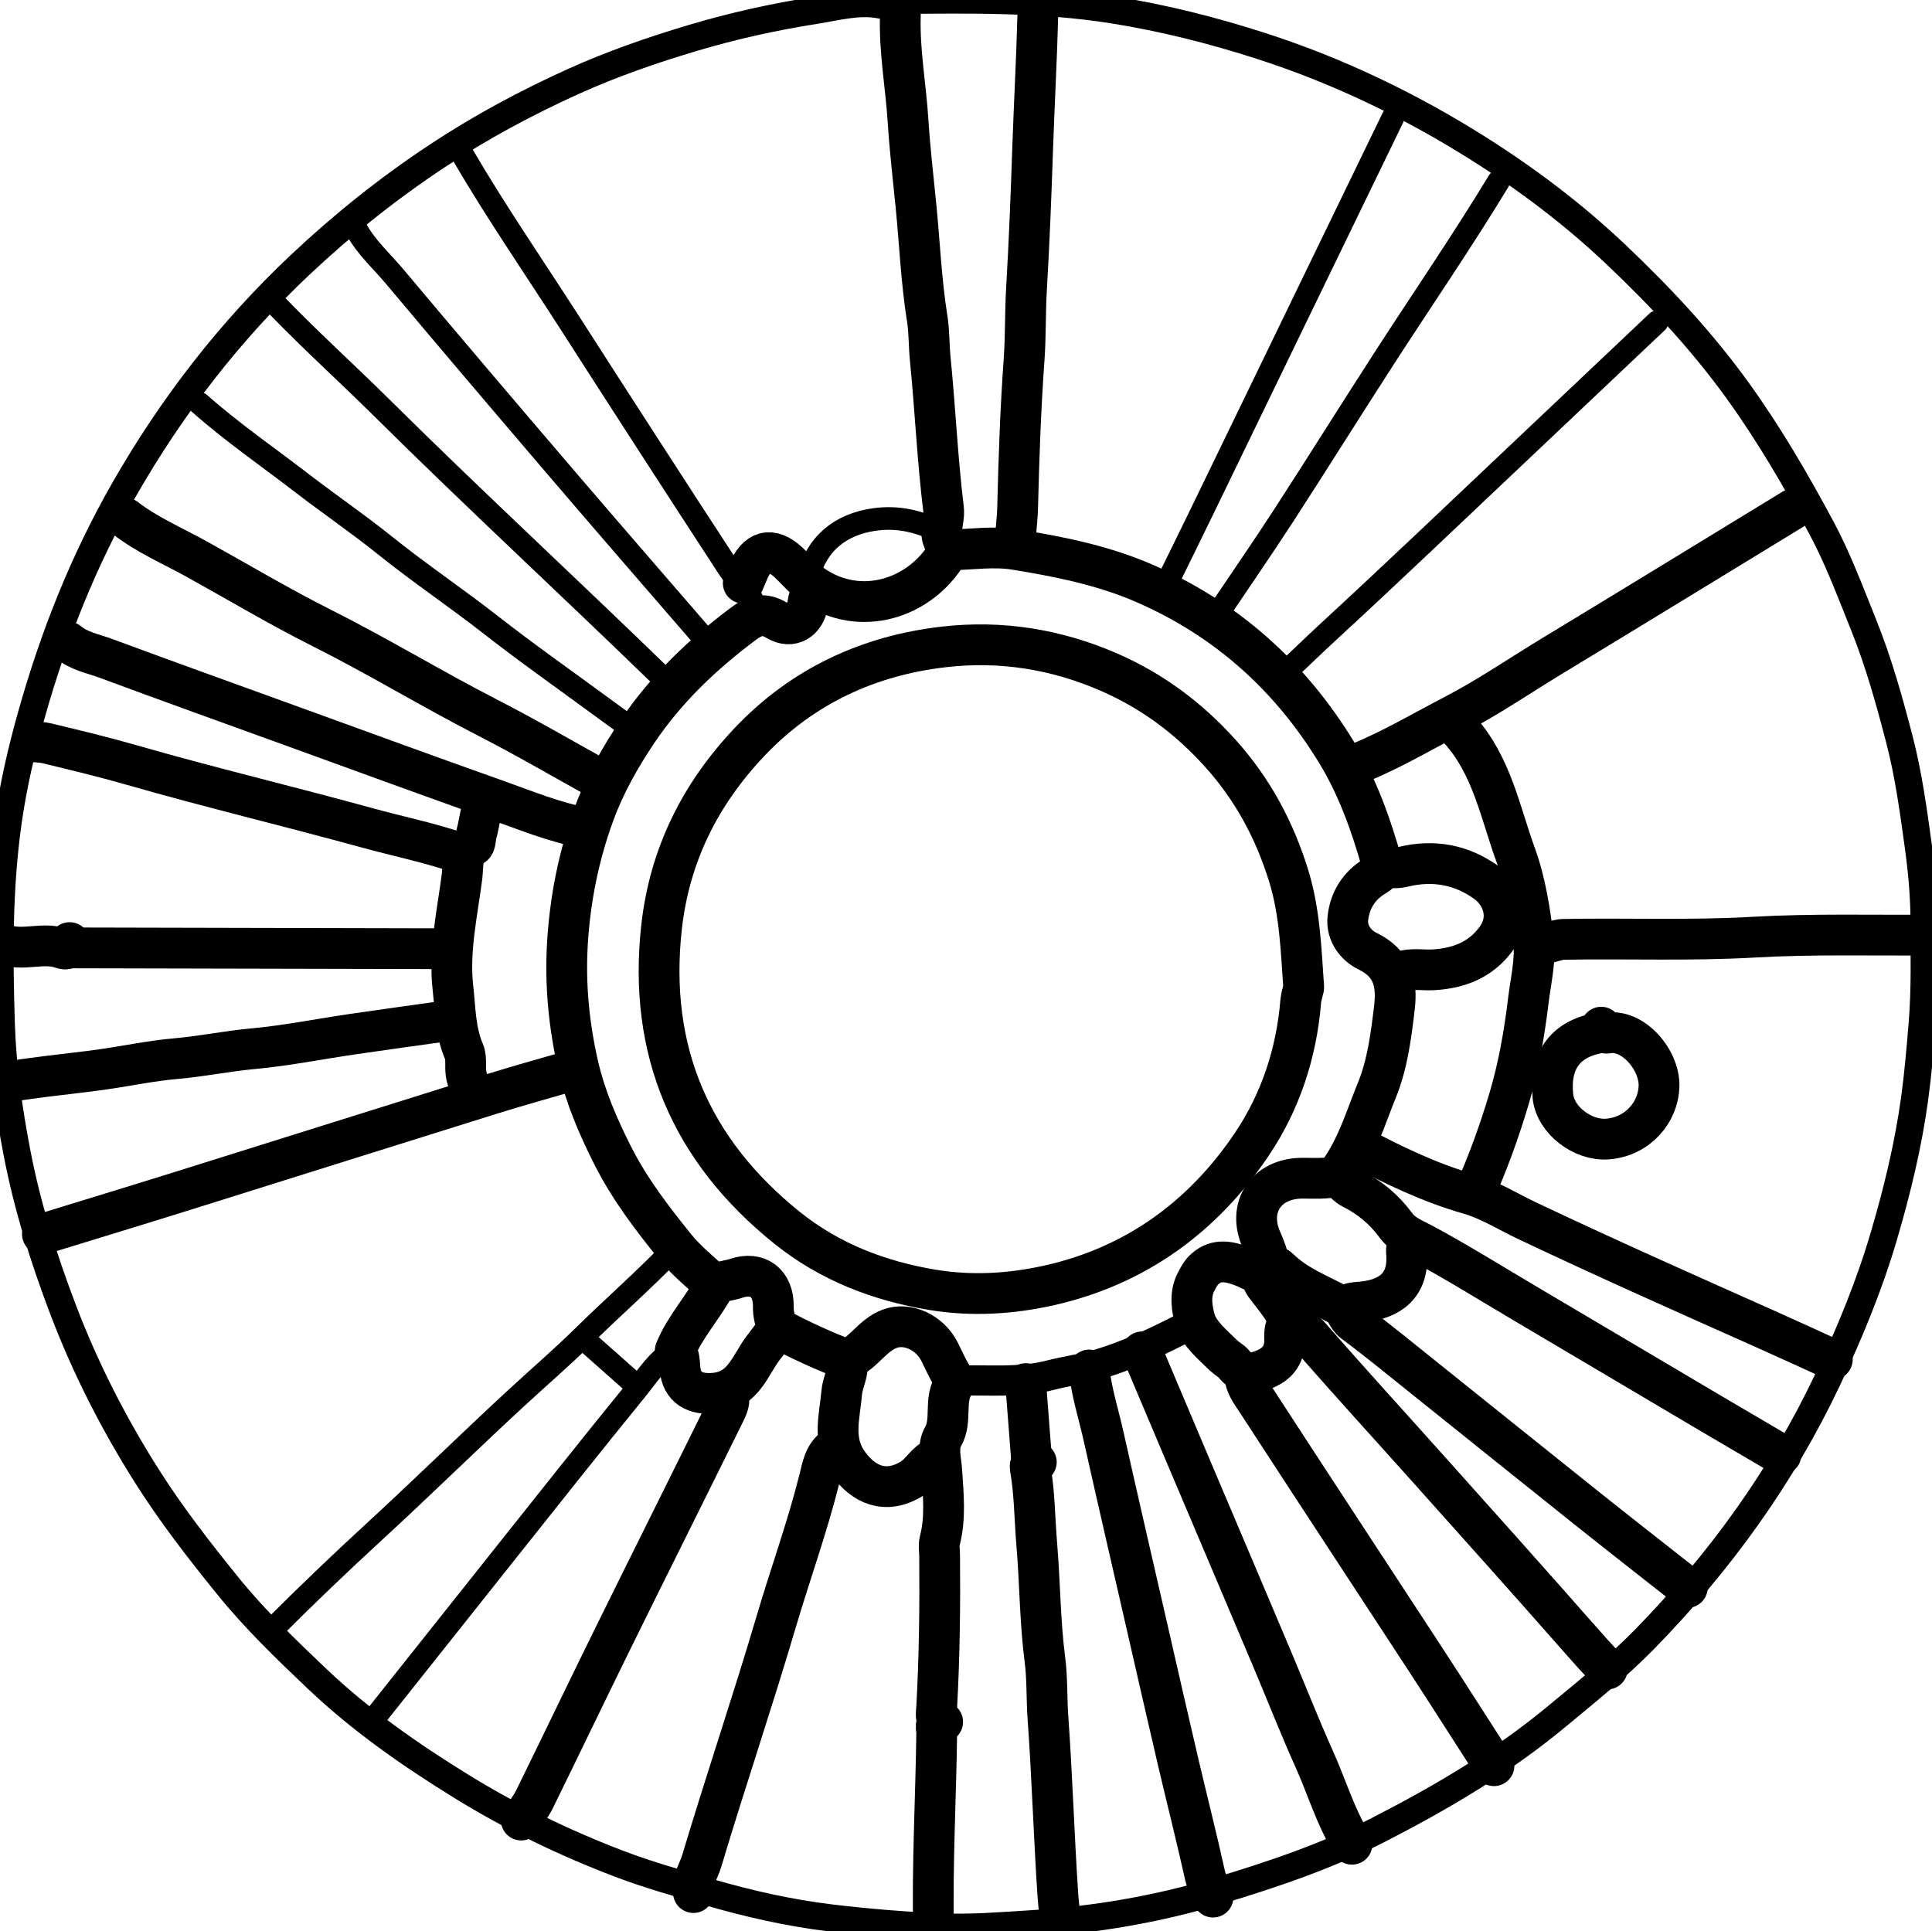
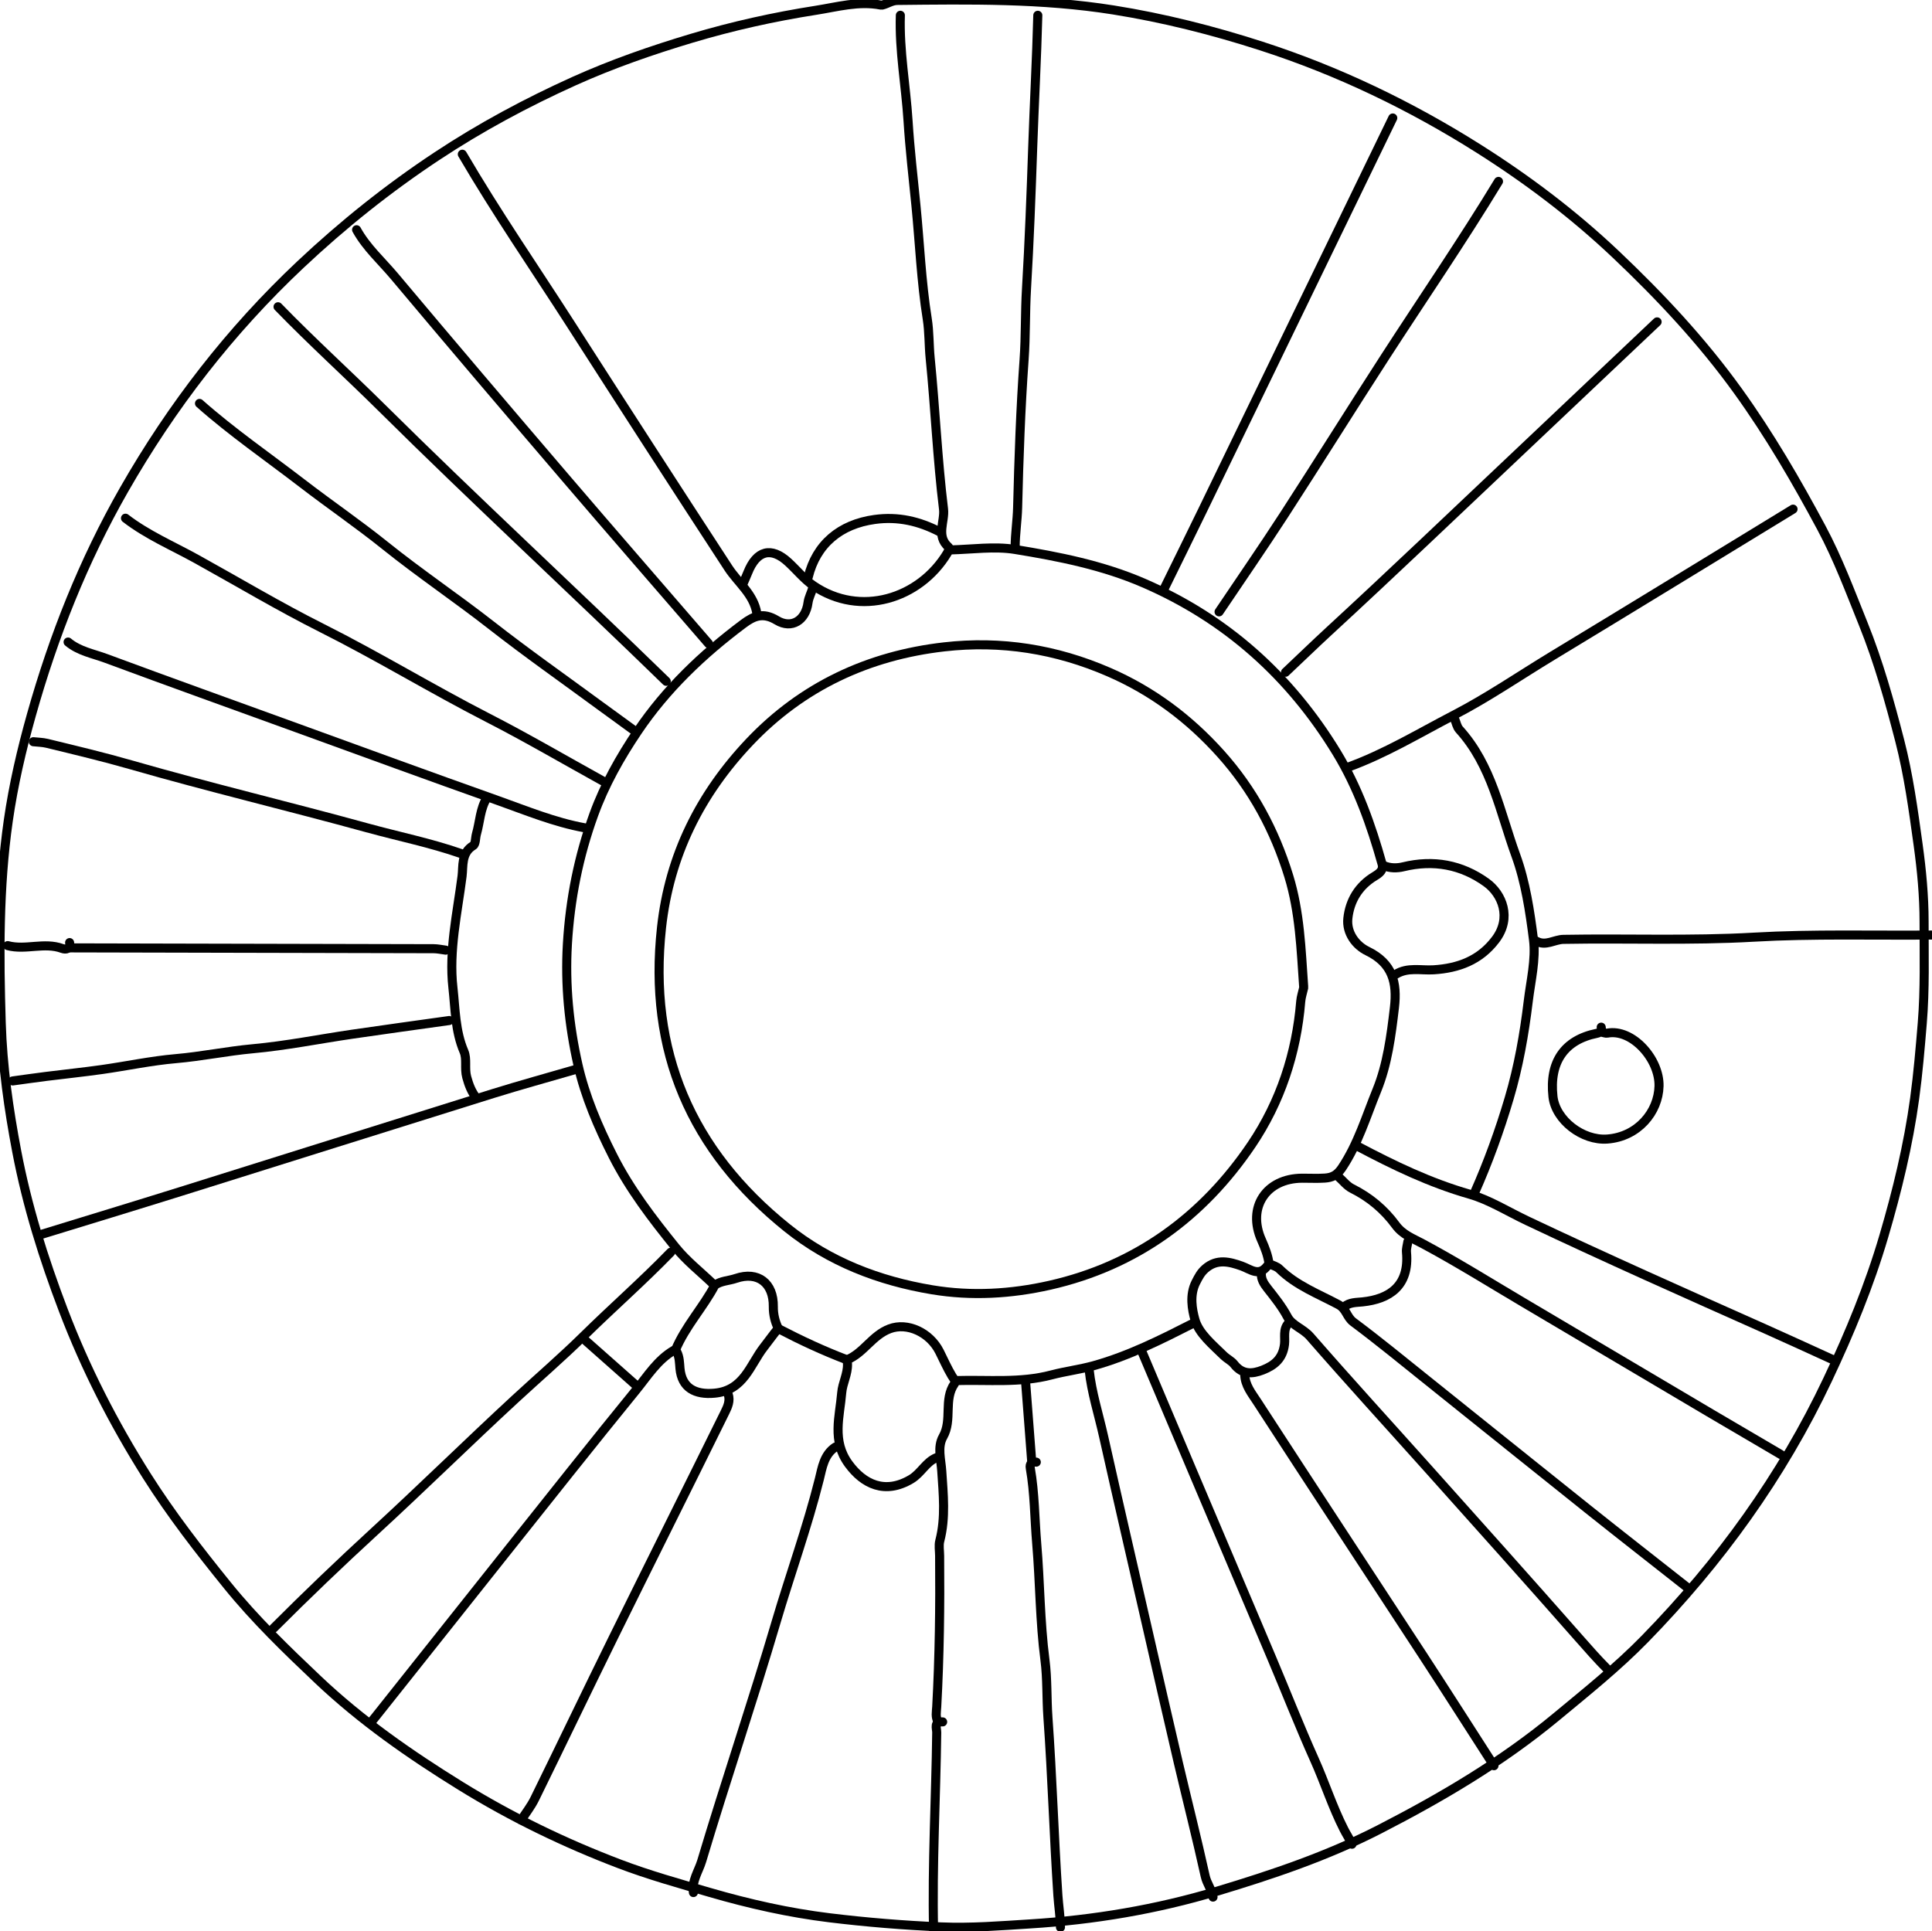
<svg xmlns="http://www.w3.org/2000/svg" viewBox="784.528 70.743 639.54 639.058" width="639.54px" height="639.058px">
  <g transform="matrix(1, 0, 0, 1, -8.311792, -9.974151)">
-     <path fill="none" opacity="1" stroke="#000000" stroke-linecap="round" stroke-linejoin="round" stroke-width="13.5" d="M 1224.38 407.275 C 1223.52 394.998 1223.12 382.705 1219.45 370.754 C 1214.79 355.602 1207.53 342.07 1196.92 330.244 C 1186.46 318.593 1174.31 309.488 1159.9 303.224 C 1142.42 295.622 1124.2 292.725 1105.39 294.872 C 1080.31 297.735 1058.41 307.932 1040.96 326.35 C 1024.66 343.55 1014.45 363.832 1011.82 387.769 C 1007.32 428.696 1021.59 461.668 1053.42 487.228 C 1067.43 498.478 1083.79 504.782 1101.39 507.715 C 1114.43 509.887 1127.53 509.115 1140.37 506.209 C 1168.87 499.752 1191.06 483.504 1207.17 459.631 C 1216.64 445.589 1222.01 429.446 1223.41 412.278 C 1223.53 410.761 1224.05 409.275 1224.38 407.775" />
-     <path fill="none" opacity="1" stroke="#000000" stroke-linecap="round" stroke-linejoin="round" stroke-width="13.5" d="M 1170.88 528.275 C 1176.38 541.275 1181.88 554.278 1187.38 567.275 C 1196.21 588.11 1205.07 608.934 1213.87 629.779 C 1218.58 640.927 1223 652.203 1227.95 663.243 C 1231.38 670.876 1233.91 678.872 1237.72 686.357 C 1238.56 688.009 1239.61 689.577 1240.38 691.275" />
-     <path fill="none" opacity="1" stroke="#000000" stroke-linecap="round" stroke-linejoin="round" stroke-width="7.5" d="M 1253.88 119.775 C 1243.21 141.775 1232.54 163.774 1221.88 185.776 C 1211.54 207.107 1201.23 228.448 1190.87 249.772 C 1186.58 258.624 1182.21 267.442 1177.88 276.275" />
-     <path fill="none" opacity="1" stroke="#000000" stroke-linecap="round" stroke-linejoin="round" stroke-width="13.5" d="M 1069.38 559.775 C 1065.59 562.249 1064.98 566.708 1064.08 570.325 C 1060.06 586.37 1054.41 601.901 1049.74 617.733 C 1041.93 644.221 1033.03 670.386 1025.12 696.846 C 1024.11 700.201 1021.76 703.429 1022.38 707.275" />
-     <path fill="none" opacity="1" stroke="#000000" stroke-linecap="round" stroke-linejoin="round" stroke-width="13.5" d="M 941.543 418.577 C 930.876 420.077 920.203 421.532 909.545 423.09 C 898.536 424.7 887.588 426.907 876.528 427.917 C 867.981 428.698 859.6 430.457 851.053 431.194 C 842.839 431.903 834.72 433.649 826.539 434.804 C 820.39 435.672 814.207 436.309 808.044 437.084 C 804.372 437.546 800.709 438.077 797.043 438.577" />
-     <path fill="none" opacity="1" stroke="#000000" stroke-linecap="round" stroke-linejoin="round" stroke-width="7.5" d="M 945.88 131.775 C 957.152 151.073 969.839 169.469 981.901 188.262 C 999.155 215.147 1016.48 241.984 1033.94 268.738 C 1037.18 273.7 1042.34 277.432 1043.38 283.775" />
-     <path fill="none" opacity="1" stroke="#000000" stroke-linecap="round" stroke-linejoin="round" stroke-width="13.5" d="M 983.38 434.775 C 974.214 437.442 965.001 439.96 955.889 442.802 C 921.368 453.569 886.889 464.468 852.377 475.264 C 837.232 480.001 822.047 484.609 806.88 489.275" />
-     <path fill="none" opacity="1" stroke="#000000" stroke-linecap="round" stroke-linejoin="round" stroke-width="7.5" d="M 1288.88 140.775 C 1276.93 160.462 1263.91 179.461 1251.4 198.79 C 1240.13 216.22 1229.14 233.834 1217.85 251.254 C 1210.86 262.036 1203.55 272.609 1196.38 283.276" />
-     <path fill="none" opacity="1" stroke="#000000" stroke-linecap="round" stroke-linejoin="round" stroke-width="13.5" d="M 1033.88 542.275 C 1034.63 544.455 1033.72 546.46 1032.83 548.253 C 1020.57 573.12 1008.16 597.914 995.9 622.785 C 987.135 640.57 978.581 658.459 969.841 676.256 C 968.626 678.73 966.881 680.942 965.381 683.276" />
-     <path fill="none" opacity="1" stroke="#000000" stroke-linecap="round" stroke-linejoin="round" stroke-width="13.5" d="M 945.38 363.275 C 935.238 359.745 924.708 357.631 914.377 354.788 C 888.416 347.644 862.216 341.409 836.327 333.961 C 827.116 331.312 817.722 329.075 808.374 326.802 C 806.92 326.448 805.38 326.442 803.88 326.275" />
-     <path fill="none" opacity="1" stroke="#000000" stroke-linecap="round" stroke-linejoin="round" stroke-width="7.5" d="M 910.88 156.775 C 914.132 162.68 919.18 167.147 923.44 172.225 C 942.135 194.508 960.99 216.658 979.898 238.76 C 995.645 257.168 1011.55 275.442 1027.38 293.775" />
-     <path fill="none" opacity="1" stroke="#000000" stroke-linecap="round" stroke-linejoin="round" stroke-width="13.5" d="M 986.38 354.775 C 976.348 352.953 966.94 349.035 957.422 345.658 C 935.215 337.777 913.081 329.679 890.932 321.634 C 869.92 314.002 848.873 306.462 827.914 298.686 C 823.675 297.113 819.016 296.316 815.38 293.275" />
-     <path fill="none" opacity="1" stroke="#000000" stroke-linecap="round" stroke-linejoin="round" stroke-width="13.5" d="M 1153.38 534.275 C 1154.19 541.776 1156.53 548.948 1158.16 556.268 C 1162.98 577.789 1167.96 599.277 1172.88 620.775 C 1176.2 635.278 1179.5 649.786 1182.89 664.272 C 1185.83 676.788 1189.01 689.248 1191.78 701.799 C 1192.33 704.33 1193.98 706.288 1194.38 708.775" />
-     <path fill="none" opacity="1" stroke="#000000" stroke-linecap="round" stroke-linejoin="round" stroke-width="7.5" d="M 884.88 182.275 C 896.037 193.796 907.942 204.551 919.325 215.832 C 950.223 246.455 982.211 275.939 1013.38 306.275" />
-     <path fill="none" opacity="1" stroke="#000000" stroke-linecap="round" stroke-linejoin="round" stroke-width="13.5" d="M 1204.88 535.775 C 1204.96 539.332 1207.2 542.027 1208.95 544.727 C 1227.17 572.806 1245.57 600.758 1263.87 628.784 C 1271.78 640.901 1279.55 653.109 1287.38 665.276" />
-     <path fill="none" opacity="1" stroke="#000000" stroke-linecap="round" stroke-linejoin="round" stroke-width="7.5" d="M 1341.38 187.276 C 1325.88 201.942 1310.39 216.62 1294.88 231.273 C 1274.22 250.784 1253.68 270.419 1232.78 289.669 C 1227.92 294.147 1223.19 298.75 1218.38 303.275" />
-     <path fill="none" opacity="1" stroke="#000000" stroke-linecap="round" stroke-linejoin="round" stroke-width="13.5" d="M 1235.88 470.275 C 1237.38 471.609 1238.68 473.338 1240.42 474.203 C 1246.22 477.101 1251.04 481.125 1254.84 486.306 C 1257.17 489.484 1260.48 490.683 1263.78 492.455 C 1275.04 498.486 1285.88 505.27 1296.88 511.777 C 1317.72 524.106 1338.54 536.45 1359.38 548.772 C 1367.04 553.296 1374.71 557.775 1382.38 562.275" />
-     <path fill="none" opacity="1" stroke="#000000" stroke-linecap="round" stroke-linejoin="round" stroke-width="13.5" d="M 1242.38 460.275 C 1254.25 466.558 1266.23 472.33 1279.3 476.073 C 1285.84 477.949 1292.01 481.85 1298.35 484.851 C 1324.5 497.246 1350.94 509.005 1377.38 520.784 C 1384.73 524.062 1392.05 527.442 1399.38 530.775" />
-     <path fill="none" opacity="1" stroke="#000000" stroke-linecap="round" stroke-linejoin="round" stroke-width="13.5" d="M 1210.38 502.275 C 1210.24 504.263 1211.31 505.837 1212.42 507.247 C 1214.8 510.281 1217.18 513.217 1219.03 516.696 C 1220.54 519.545 1224.2 520.557 1226.49 523.182 C 1239.43 538.042 1252.74 552.588 1265.88 567.281 C 1282.4 585.759 1298.95 604.214 1315.32 622.829 C 1318.44 626.38 1321.55 629.925 1324.88 633.275" />
-     <path fill="none" opacity="1" stroke="#000000" stroke-linecap="round" stroke-linejoin="round" stroke-width="13.5" d="M 1107.38 262.775 C 1114.55 262.608 1122 261.505 1128.83 262.618 C 1143.27 264.972 1157.75 267.819 1171.4 273.728 C 1198.77 285.577 1219.88 304.541 1235.29 329.829 C 1242.26 341.26 1246.74 353.896 1250.35 366.784 C 1250.91 368.782 1249.46 369.851 1247.89 370.792 C 1242.61 373.964 1239.63 378.887 1239.01 384.789 C 1238.51 389.585 1241.64 393.719 1245.48 395.579 C 1253.82 399.63 1255.4 406.04 1254.43 414.281 C 1253.33 423.613 1252.11 433.088 1248.61 441.666 C 1245.08 450.311 1242.38 459.425 1237.05 467.386 C 1235.41 469.822 1233.76 470.583 1231.38 470.739 C 1228.89 470.902 1226.38 470.765 1223.88 470.777 C 1211.96 470.836 1205.59 480.444 1210.43 491.255 C 1211.59 493.86 1212.59 496.438 1212.92 499.077 C 1214.1 499.658 1215.48 499.971 1216.34 500.815 C 1221.94 506.326 1229.22 509.065 1235.94 512.661 C 1238.51 514.035 1238.64 516.769 1240.8 518.38 C 1249.16 524.623 1257.23 531.256 1265.38 537.78 C 1283.05 551.933 1300.69 566.142 1318.39 580.263 C 1329.34 588.996 1340.38 597.609 1351.38 606.275" />
-     <path fill="none" opacity="1" stroke="#000000" stroke-linecap="round" stroke-linejoin="round" stroke-width="13.5" d="M 1432.38 390.275 C 1412.71 390.442 1393 389.853 1373.39 390.981 C 1352.37 392.19 1331.38 391.322 1310.38 391.704 C 1307.35 391.759 1304.49 394.072 1301.38 392.275" />
-     <path fill="none" opacity="1" stroke="#000000" stroke-linecap="round" stroke-linejoin="round" stroke-width="13.5" d="M 1386.38 249.275 C 1359.88 265.442 1333.42 281.668 1306.86 297.747 C 1295.98 304.336 1285.4 311.61 1274.19 317.418 C 1262.59 323.434 1251.29 330.301 1238.88 334.775" />
-     <path fill="none" opacity="1" stroke="#000000" stroke-linecap="round" stroke-linejoin="round" stroke-width="7.5" d="M 1015.88 527.775 C 1010.48 530.924 1007.23 536.203 1003.46 540.837 C 988.771 558.853 974.364 577.096 959.885 595.279 C 945.697 613.096 931.547 630.942 917.38 648.775 C 916.716 649.611 916.047 650.442 915.38 651.275" />
-     <path fill="none" opacity="1" stroke="#000000" stroke-linecap="round" stroke-linejoin="round" stroke-width="7.5" d="M 1014.88 495.275 C 1005.61 504.84 995.57 513.624 986.08 522.97 C 978.83 530.11 970.972 536.868 963.433 543.832 C 947.759 558.311 932.54 573.282 916.827 587.717 C 905.447 598.172 894.293 608.842 883.38 619.775" />
-     <path fill="none" opacity="1" stroke="#000000" stroke-linecap="round" stroke-linejoin="round" stroke-width="13.5" d="M 1322.88 420.775 C 1323.07 421.956 1322.78 422.538 1321.39 422.822 C 1310.71 425 1305.64 432.274 1306.91 443.772 C 1307.77 451.548 1316.72 458.418 1324.88 457.814 C 1335.05 457.062 1341.81 448.838 1342.02 440.279 C 1342.23 431.415 1333.2 421.169 1324.88 422.753 C 1324.41 422.842 1323.88 422.609 1323.38 422.525" />
-     <path fill="none" opacity="1" stroke="#000000" stroke-linecap="round" stroke-linejoin="round" stroke-width="13.5" d="M 816.38 394.525 C 856.38 394.609 896.38 394.687 936.38 394.796 C 937.714 394.8 939.047 395.109 940.38 395.275" />
-     <path fill="none" opacity="1" stroke="#000000" stroke-linecap="round" stroke-linejoin="round" stroke-width="13.5" d="M 1090.88 85.775 C 1090.49 97.53 1092.69 109.098 1093.43 120.772 C 1094.02 130.121 1095.11 139.444 1096.04 148.76 C 1097.28 161.265 1097.79 173.847 1099.78 186.292 C 1100.46 190.545 1100.32 194.943 1100.75 199.289 C 1102.41 215.923 1103.14 232.659 1105.17 249.24 C 1105.67 253.36 1102.61 258.163 1106.83 261.833 C 1107.11 262.077 1106.87 263.073 1106.43 263.805 C 1097.28 278.988 1077.6 285.205 1062.03 274.555 C 1059.15 272.587 1056.55 269.407 1053.8 266.863 C 1048.09 261.585 1043.28 262.989 1040.38 270.274 C 1039.91 271.453 1039.38 272.609 1038.88 273.775" />
-     <path fill="none" opacity="1" stroke="#000000" stroke-linecap="round" stroke-linejoin="round" stroke-width="13.5" d="M 1254.88 403.275 C 1258.81 400.829 1263.19 402.046 1267.38 401.786 C 1275.61 401.277 1282.72 398.647 1287.9 391.794 C 1293.36 384.592 1290.14 376.68 1284.82 372.86 C 1276.6 366.96 1267.36 365.255 1257.36 367.681 C 1255.35 368.168 1252.99 368.218 1250.88 367.275" />
-     <path fill="none" opacity="1" stroke="#000000" stroke-linecap="round" stroke-linejoin="round" stroke-width="13.5" d="M 834.38 252.275 C 841.598 257.847 849.976 261.399 857.88 265.776 C 871.715 273.44 885.316 281.568 899.438 288.662 C 918.047 298.01 935.822 308.852 954.341 318.352 C 967.212 324.954 979.714 332.275 992.38 339.275" />
-     <path fill="none" opacity="1" stroke="#000000" stroke-linecap="round" stroke-linejoin="round" stroke-width="13.5" d="M 1274.38 318.775 C 1274.88 319.942 1275.11 321.35 1275.92 322.239 C 1286.66 334.081 1289.41 349.618 1294.6 363.876 C 1297.83 372.724 1299.28 382.46 1300.47 391.827 C 1301.3 398.329 1299.54 405.459 1298.72 412.256 C 1297.41 423.046 1295.53 433.795 1292.42 444.288 C 1289.24 455.038 1285.43 465.538 1280.88 475.775" />
-     <path fill="none" opacity="1" stroke="#000000" stroke-linecap="round" stroke-linejoin="round" stroke-width="13.5" d="M 1061.88 275.275 C 1061.47 276.97 1060.55 278.446 1060.31 280.266 C 1059.53 286.094 1054.91 289.061 1049.99 286.091 C 1045.44 283.348 1042.4 284.614 1038.87 287.258 C 1025.41 297.336 1013.35 308.813 1003.92 322.803 C 998.111 331.422 992.998 340.503 989.433 350.295 C 984.386 364.156 981.536 378.409 980.663 393.263 C 979.864 406.868 981.205 420.197 984.151 433.214 C 986.51 443.638 990.786 453.644 995.709 463.362 C 1001.33 474.464 1008.77 484.159 1016.48 493.697 C 1020.08 498.155 1024.71 501.775 1028.88 505.775" />
-     <path fill="none" opacity="1" stroke="#000000" stroke-linecap="round" stroke-linejoin="round" stroke-width="7.5" d="M 858.88 214.275 C 869.653 223.828 881.516 231.984 892.902 240.747 C 901.961 247.72 911.422 254.183 920.328 261.34 C 931.747 270.517 943.906 278.68 955.44 287.7 C 967.172 296.875 979.377 305.447 991.383 314.273 C 995.036 316.958 998.714 319.609 1002.38 322.275" />
-     <path fill="none" opacity="1" stroke="#000000" stroke-linecap="round" stroke-linejoin="round" stroke-width="13.5" d="M 1136.38 85.775 C 1136.01 100.28 1135.2 114.769 1134.7 129.269 C 1134.16 144.935 1133.57 160.62 1132.64 176.261 C 1132.17 184.112 1132.4 191.955 1131.84 199.773 C 1130.67 216.089 1130.1 232.419 1129.7 248.771 C 1129.59 253.059 1128.9 257.418 1128.88 261.775" />
-     <path fill="none" opacity="1" stroke="#000000" stroke-linecap="round" stroke-linejoin="round" stroke-width="13.5" d="M 1135.88 564.775 C 1134.4 564.629 1133.63 565.272 1133.89 566.773 C 1135.34 575.047 1135.32 583.437 1136.02 591.763 C 1137.11 604.594 1137.08 617.488 1138.75 630.293 C 1139.56 636.541 1139.28 642.941 1139.73 649.286 C 1141.14 668.924 1141.72 688.62 1143.03 708.265 C 1143.26 711.745 1143.85 715.247 1143.88 718.775" />
-     <path fill="none" opacity="1" stroke="#000000" stroke-linecap="round" stroke-linejoin="round" stroke-width="13.5" d="M 1102.88 563.275 C 1099.32 564.726 1097.76 568.428 1094.46 570.402 C 1085.78 575.582 1078.65 572.068 1073.75 565.371 C 1068.13 557.695 1070.82 549.721 1071.47 541.783 C 1071.73 538.604 1073.5 535.608 1073.38 532.275 C 1073.37 531.776 1073.22 530.906 1073.4 530.829 C 1078.82 528.518 1081.6 522.794 1087.33 520.632 C 1093.22 518.407 1100.67 521.829 1103.88 528.275 C 1105.21 530.944 1106.43 533.681 1107.95 536.235 C 1108.45 537.084 1109.36 537.981 1108.83 538.738 C 1105.07 544.064 1108.18 550.773 1105.01 556.349 C 1103.06 559.785 1104.34 563.855 1104.59 567.794 C 1105.08 575.39 1105.92 583.168 1103.94 590.791 C 1103.53 592.352 1103.87 594.109 1103.88 595.775 C 1104.03 612.452 1103.83 629.12 1102.92 645.778 C 1102.83 647.426 1102.41 649.189 1103.38 650.775" />
-     <path fill="none" opacity="1" stroke="#000000" stroke-linecap="round" stroke-linejoin="round" stroke-width="7.5" d="M 1103.88 256.775 C 1097.12 253.267 1090.12 251.622 1082.37 252.692 C 1070.96 254.267 1063.06 260.83 1060.38 271.775" />
-     <path fill="none" opacity="1" stroke="#000000" stroke-linecap="round" stroke-linejoin="round" stroke-width="13.5" d="M 1258.88 491.775 C 1258.71 492.942 1258.31 494.131 1258.42 495.272 C 1259.46 506.531 1252.65 510.807 1243.88 511.725 C 1241.76 511.946 1239.64 511.83 1237.88 513.275" />
-     <path fill="none" opacity="1" stroke="#000000" stroke-linecap="round" stroke-linejoin="round" stroke-width="13.5" d="M 954.054 344.775 C 951.747 348.442 951.712 352.772 950.562 356.777 C 950.182 358.097 950.316 360.151 949.482 360.655 C 945.43 363.103 946.213 367.535 945.793 370.806 C 944.218 383.064 941.381 395.374 942.773 407.75 C 943.561 414.76 943.509 422.041 946.423 428.832 C 947.492 431.323 946.549 434.411 947.343 437.333 C 948.053 439.948 948.938 442.206 950.554 444.275" />
-     <path fill="none" opacity="1" stroke="#000000" stroke-linecap="round" stroke-linejoin="round" stroke-width="13.5" d="M 1016.88 528.275 C 1017.78 530.006 1017.76 531.88 1017.93 533.771 C 1018.52 540.223 1022.95 542.554 1029.4 541.948 C 1039.15 541.031 1041.13 532.506 1045.72 526.649 C 1047.24 524.703 1048.7 522.642 1050.46 520.487 C 1049.43 518.365 1048.79 515.956 1048.83 513.275 C 1048.94 505.533 1043.78 501.453 1036.44 503.952 C 1034.08 504.755 1031.6 504.719 1029.49 506.17 C 1025.67 513.477 1019.67 519.825 1016.38 527.775" />
-     <path fill="none" opacity="1" stroke="#000000" stroke-linecap="round" stroke-linejoin="round" stroke-width="13.5" d="M 1212.38 499.775 C 1209.55 503.525 1206.83 500.912 1203.85 499.855 C 1199.85 498.433 1195.71 497.341 1191.83 500.718 C 1190.32 502.028 1189.61 503.468 1188.72 505.191 C 1186.53 509.427 1187.47 514.312 1188.4 517.632 C 1189.67 522.205 1194.34 525.985 1198.03 529.621 C 1198.9 530.476 1200.49 531.265 1201.32 532.325 C 1204.03 535.824 1207.3 535.674 1210.88 534.266 C 1214.76 532.737 1217.47 530.452 1218.04 525.795 C 1218.32 523.499 1217.46 520.804 1219.38 518.775" />
-     <path fill="none" opacity="1" stroke="#000000" stroke-linecap="round" stroke-linejoin="round" stroke-width="13.5" d="M 1104.88 650.775 C 1101.86 650.596 1102.93 652.896 1102.92 654.276 C 1102.65 676.11 1101.38 697.929 1101.88 719.775" />
-     <path fill="none" opacity="1" stroke="#000000" stroke-linecap="round" stroke-linejoin="round" stroke-width="10" d="M 1187.88 518.775 C 1177.2 524.198 1166.53 529.594 1154.9 532.83 C 1150.27 534.117 1145.5 534.691 1140.91 535.902 C 1130.47 538.663 1119.9 537.458 1109.38 537.775" />
-     <path fill="none" opacity="1" stroke="#000000" stroke-linecap="round" stroke-linejoin="round" stroke-width="13.5" d="M 1050.88 520.775 C 1058.04 524.502 1065.34 527.889 1072.88 530.775" />
-     <path fill="none" opacity="1" stroke="#000000" stroke-linecap="round" stroke-linejoin="round" stroke-width="13.5" d="M 1132.38 538.775 C 1133.05 547.442 1133.71 556.109 1134.38 564.775" />
-     <path fill="none" opacity="1" stroke="#000000" stroke-linecap="round" stroke-linejoin="round" stroke-width="7.5" d="M 986.38 524.275 C 992.214 529.442 998.047 534.609 1003.88 539.775" />
-     <path fill="none" opacity="1" stroke="#000000" stroke-linecap="round" stroke-linejoin="round" stroke-width="13.5" d="M 795.38 393.775 C 801.311 395.368 807.462 392.554 813.403 394.714 C 814.637 395.163 816.259 394.957 815.88 392.775" />
-     <path fill="none" opacity="1" stroke="#000000" stroke-linecap="round" stroke-linejoin="round" stroke-width="13.5" d="M 1084.39 82.395 C 1077.09 80.962 1069.93 83.029 1062.92 84.125 C 1049.08 86.289 1035.35 89.33 1021.88 93.363 C 1008.62 97.332 995.53 101.874 982.95 107.542 C 967.18 114.654 951.877 122.867 937.42 132.444 C 921.36 143.082 906.372 155.051 892.298 168.3 C 868.994 190.238 849.716 215.17 833.875 242.888 C 820.442 266.393 810.577 291.302 803.243 317.354 C 799.984 328.931 797.273 340.626 795.58 352.422 C 792.397 374.605 792.56 396.994 793.249 419.399 C 793.691 433.774 795.703 447.845 798.376 461.897 C 801.805 479.915 807.252 497.294 813.782 514.435 C 821.132 533.731 830.455 551.969 841.449 569.356 C 849.474 582.05 858.663 593.887 868.137 605.597 C 877.276 616.895 887.632 626.865 898.041 636.732 C 912.344 650.291 928.525 661.58 945.339 671.973 C 962.06 682.307 979.62 690.83 997.93 697.794 C 1007.67 701.502 1017.75 704.304 1027.79 707.228 C 1040.86 711.035 1054.07 713.99 1067.42 715.623 C 1079.64 717.117 1092 718.124 1104.38 718.647 C 1114.29 719.066 1124.11 718.259 1133.87 717.651 C 1154.87 716.344 1175.67 712.868 1195.85 706.789 C 1214.15 701.277 1232.3 695.161 1249.39 686.387 C 1270.08 675.758 1290 664.036 1308.04 649.076 C 1318.07 640.761 1328.24 632.619 1337.32 623.325 C 1362.09 597.957 1382.68 569.538 1397.87 537.387 C 1405.15 521.993 1411.63 506.293 1416.45 489.911 C 1420.85 474.936 1424.54 459.769 1426.64 444.361 C 1427.76 436.143 1428.47 427.745 1429.16 419.417 C 1430.08 408.211 1429.75 397.055 1429.76 385.895 C 1429.76 377.395 1428.96 368.838 1427.79 360.409 C 1426.19 348.854 1424.61 337.208 1421.7 325.944 C 1418.33 312.906 1414.71 299.915 1409.63 287.299 C 1405.29 276.54 1401.24 265.646 1395.78 255.455 C 1387.43 239.882 1378.58 224.656 1368.17 210.194 C 1356.23 193.609 1342.46 178.917 1327.79 165.002 C 1313.88 151.811 1298.56 140.21 1282.35 129.964 C 1259.78 115.698 1235.81 104.167 1210.37 95.954 C 1194.35 90.781 1177.98 86.652 1161.37 84.008 C 1137.7 80.242 1113.77 80.611 1089.89 80.864 C 1088.01 80.884 1086.58 81.989 1084.89 82.395" style="stroke-width: 9;" />
+     <path fill="none" opacity="1" stroke="#000000" stroke-linecap="round" stroke-linejoin="round" stroke-width="3" d="M 1224.38 407.275 C 1223.52 394.998 1223.12 382.705 1219.45 370.754 C 1214.79 355.602 1207.53 342.07 1196.92 330.244 C 1186.46 318.593 1174.31 309.488 1159.9 303.224 C 1142.42 295.622 1124.2 292.725 1105.39 294.872 C 1080.31 297.735 1058.41 307.932 1040.96 326.35 C 1024.66 343.55 1014.45 363.832 1011.82 387.769 C 1007.32 428.696 1021.59 461.668 1053.42 487.228 C 1067.43 498.478 1083.79 504.782 1101.39 507.715 C 1114.43 509.887 1127.53 509.115 1140.37 506.209 C 1168.87 499.752 1191.06 483.504 1207.17 459.631 C 1216.64 445.589 1222.01 429.446 1223.41 412.278 C 1223.53 410.761 1224.05 409.275 1224.38 407.775" />
+     <path fill="none" opacity="1" stroke="#000000" stroke-linecap="round" stroke-linejoin="round" stroke-width="3" d="M 1170.88 528.275 C 1176.38 541.275 1181.88 554.278 1187.38 567.275 C 1196.21 588.11 1205.07 608.934 1213.87 629.779 C 1218.58 640.927 1223 652.203 1227.95 663.243 C 1231.38 670.876 1233.91 678.872 1237.72 686.357 C 1238.56 688.009 1239.61 689.577 1240.38 691.275" />
+     <path fill="none" opacity="1" stroke="#000000" stroke-linecap="round" stroke-linejoin="round" stroke-width="3" d="M 1253.88 119.775 C 1243.21 141.775 1232.54 163.774 1221.88 185.776 C 1211.54 207.107 1201.23 228.448 1190.87 249.772 C 1186.58 258.624 1182.21 267.442 1177.88 276.275" />
+     <path fill="none" opacity="1" stroke="#000000" stroke-linecap="round" stroke-linejoin="round" stroke-width="3" d="M 1069.38 559.775 C 1065.59 562.249 1064.98 566.708 1064.08 570.325 C 1060.06 586.37 1054.41 601.901 1049.74 617.733 C 1041.93 644.221 1033.03 670.386 1025.12 696.846 C 1024.11 700.201 1021.76 703.429 1022.38 707.275" />
+     <path fill="none" opacity="1" stroke="#000000" stroke-linecap="round" stroke-linejoin="round" stroke-width="3" d="M 941.543 418.577 C 930.876 420.077 920.203 421.532 909.545 423.09 C 898.536 424.7 887.588 426.907 876.528 427.917 C 867.981 428.698 859.6 430.457 851.053 431.194 C 842.839 431.903 834.72 433.649 826.539 434.804 C 820.39 435.672 814.207 436.309 808.044 437.084 C 804.372 437.546 800.709 438.077 797.043 438.577" />
+     <path fill="none" opacity="1" stroke="#000000" stroke-linecap="round" stroke-linejoin="round" stroke-width="3" d="M 945.88 131.775 C 957.152 151.073 969.839 169.469 981.901 188.262 C 999.155 215.147 1016.48 241.984 1033.94 268.738 C 1037.18 273.7 1042.34 277.432 1043.38 283.775" />
+     <path fill="none" opacity="1" stroke="#000000" stroke-linecap="round" stroke-linejoin="round" stroke-width="3" d="M 983.38 434.775 C 974.214 437.442 965.001 439.96 955.889 442.802 C 921.368 453.569 886.889 464.468 852.377 475.264 C 837.232 480.001 822.047 484.609 806.88 489.275" />
+     <path fill="none" opacity="1" stroke="#000000" stroke-linecap="round" stroke-linejoin="round" stroke-width="3" d="M 1288.88 140.775 C 1276.93 160.462 1263.91 179.461 1251.4 198.79 C 1240.13 216.22 1229.14 233.834 1217.85 251.254 C 1210.86 262.036 1203.55 272.609 1196.38 283.276" />
+     <path fill="none" opacity="1" stroke="#000000" stroke-linecap="round" stroke-linejoin="round" stroke-width="3" d="M 1033.88 542.275 C 1034.63 544.455 1033.72 546.46 1032.83 548.253 C 1020.57 573.12 1008.16 597.914 995.9 622.785 C 987.135 640.57 978.581 658.459 969.841 676.256 C 968.626 678.73 966.881 680.942 965.381 683.276" />
+     <path fill="none" opacity="1" stroke="#000000" stroke-linecap="round" stroke-linejoin="round" stroke-width="3" d="M 945.38 363.275 C 935.238 359.745 924.708 357.631 914.377 354.788 C 888.416 347.644 862.216 341.409 836.327 333.961 C 827.116 331.312 817.722 329.075 808.374 326.802 C 806.92 326.448 805.38 326.442 803.88 326.275" />
+     <path fill="none" opacity="1" stroke="#000000" stroke-linecap="round" stroke-linejoin="round" stroke-width="3" d="M 910.88 156.775 C 914.132 162.68 919.18 167.147 923.44 172.225 C 942.135 194.508 960.99 216.658 979.898 238.76 C 995.645 257.168 1011.55 275.442 1027.38 293.775" />
+     <path fill="none" opacity="1" stroke="#000000" stroke-linecap="round" stroke-linejoin="round" stroke-width="3" d="M 986.38 354.775 C 976.348 352.953 966.94 349.035 957.422 345.658 C 935.215 337.777 913.081 329.679 890.932 321.634 C 869.92 314.002 848.873 306.462 827.914 298.686 C 823.675 297.113 819.016 296.316 815.38 293.275" />
+     <path fill="none" opacity="1" stroke="#000000" stroke-linecap="round" stroke-linejoin="round" stroke-width="3" d="M 1153.38 534.275 C 1154.19 541.776 1156.53 548.948 1158.16 556.268 C 1162.98 577.789 1167.96 599.277 1172.88 620.775 C 1176.2 635.278 1179.5 649.786 1182.89 664.272 C 1185.83 676.788 1189.01 689.248 1191.78 701.799 C 1192.33 704.33 1193.98 706.288 1194.38 708.775" />
+     <path fill="none" opacity="1" stroke="#000000" stroke-linecap="round" stroke-linejoin="round" stroke-width="3" d="M 884.88 182.275 C 896.037 193.796 907.942 204.551 919.325 215.832 C 950.223 246.455 982.211 275.939 1013.38 306.275" />
+     <path fill="none" opacity="1" stroke="#000000" stroke-linecap="round" stroke-linejoin="round" stroke-width="3" d="M 1204.88 535.775 C 1204.96 539.332 1207.2 542.027 1208.95 544.727 C 1227.17 572.806 1245.57 600.758 1263.87 628.784 C 1271.78 640.901 1279.55 653.109 1287.38 665.276" />
+     <path fill="none" opacity="1" stroke="#000000" stroke-linecap="round" stroke-linejoin="round" stroke-width="3" d="M 1341.38 187.276 C 1325.88 201.942 1310.39 216.62 1294.88 231.273 C 1274.22 250.784 1253.68 270.419 1232.78 289.669 C 1227.92 294.147 1223.19 298.75 1218.38 303.275" />
+     <path fill="none" opacity="1" stroke="#000000" stroke-linecap="round" stroke-linejoin="round" stroke-width="3" d="M 1235.88 470.275 C 1237.38 471.609 1238.68 473.338 1240.42 474.203 C 1246.22 477.101 1251.04 481.125 1254.84 486.306 C 1257.17 489.484 1260.48 490.683 1263.78 492.455 C 1275.04 498.486 1285.88 505.27 1296.88 511.777 C 1317.72 524.106 1338.54 536.45 1359.38 548.772 C 1367.04 553.296 1374.71 557.775 1382.38 562.275" />
+     <path fill="none" opacity="1" stroke="#000000" stroke-linecap="round" stroke-linejoin="round" stroke-width="3" d="M 1242.38 460.275 C 1254.25 466.558 1266.23 472.33 1279.3 476.073 C 1285.84 477.949 1292.01 481.85 1298.35 484.851 C 1324.5 497.246 1350.94 509.005 1377.38 520.784 C 1384.73 524.062 1392.05 527.442 1399.38 530.775" />
+     <path fill="none" opacity="1" stroke="#000000" stroke-linecap="round" stroke-linejoin="round" stroke-width="3" d="M 1210.38 502.275 C 1210.24 504.263 1211.31 505.837 1212.42 507.247 C 1214.8 510.281 1217.18 513.217 1219.03 516.696 C 1220.54 519.545 1224.2 520.557 1226.49 523.182 C 1239.43 538.042 1252.74 552.588 1265.88 567.281 C 1282.4 585.759 1298.95 604.214 1315.32 622.829 C 1318.44 626.38 1321.55 629.925 1324.88 633.275" />
+     <path fill="none" opacity="1" stroke="#000000" stroke-linecap="round" stroke-linejoin="round" stroke-width="3" d="M 1107.38 262.775 C 1114.55 262.608 1122 261.505 1128.83 262.618 C 1143.27 264.972 1157.75 267.819 1171.4 273.728 C 1198.77 285.577 1219.88 304.541 1235.29 329.829 C 1242.26 341.26 1246.74 353.896 1250.35 366.784 C 1250.91 368.782 1249.46 369.851 1247.89 370.792 C 1242.61 373.964 1239.63 378.887 1239.01 384.789 C 1238.51 389.585 1241.64 393.719 1245.48 395.579 C 1253.82 399.63 1255.4 406.04 1254.43 414.281 C 1253.33 423.613 1252.11 433.088 1248.61 441.666 C 1245.08 450.311 1242.38 459.425 1237.05 467.386 C 1235.41 469.822 1233.76 470.583 1231.38 470.739 C 1228.89 470.902 1226.38 470.765 1223.88 470.777 C 1211.96 470.836 1205.59 480.444 1210.43 491.255 C 1211.59 493.86 1212.59 496.438 1212.92 499.077 C 1214.1 499.658 1215.48 499.971 1216.34 500.815 C 1221.94 506.326 1229.22 509.065 1235.94 512.661 C 1238.51 514.035 1238.64 516.769 1240.8 518.38 C 1249.16 524.623 1257.23 531.256 1265.38 537.78 C 1283.05 551.933 1300.69 566.142 1318.39 580.263 C 1329.34 588.996 1340.38 597.609 1351.38 606.275" />
+     <path fill="none" opacity="1" stroke="#000000" stroke-linecap="round" stroke-linejoin="round" stroke-width="3" d="M 1432.38 390.275 C 1412.71 390.442 1393 389.853 1373.39 390.981 C 1352.37 392.19 1331.38 391.322 1310.38 391.704 C 1307.35 391.759 1304.49 394.072 1301.38 392.275" />
+     <path fill="none" opacity="1" stroke="#000000" stroke-linecap="round" stroke-linejoin="round" stroke-width="3" d="M 1386.38 249.275 C 1359.88 265.442 1333.42 281.668 1306.86 297.747 C 1295.98 304.336 1285.4 311.61 1274.19 317.418 C 1262.59 323.434 1251.29 330.301 1238.88 334.775" />
+     <path fill="none" opacity="1" stroke="#000000" stroke-linecap="round" stroke-linejoin="round" stroke-width="3" d="M 1015.88 527.775 C 1010.48 530.924 1007.23 536.203 1003.46 540.837 C 988.771 558.853 974.364 577.096 959.885 595.279 C 945.697 613.096 931.547 630.942 917.38 648.775 C 916.716 649.611 916.047 650.442 915.38 651.275" />
+     <path fill="none" opacity="1" stroke="#000000" stroke-linecap="round" stroke-linejoin="round" stroke-width="3" d="M 1014.88 495.275 C 1005.61 504.84 995.57 513.624 986.08 522.97 C 978.83 530.11 970.972 536.868 963.433 543.832 C 947.759 558.311 932.54 573.282 916.827 587.717 C 905.447 598.172 894.293 608.842 883.38 619.775" />
+     <path fill="none" opacity="1" stroke="#000000" stroke-linecap="round" stroke-linejoin="round" stroke-width="3" d="M 1322.88 420.775 C 1323.07 421.956 1322.78 422.538 1321.39 422.822 C 1310.71 425 1305.64 432.274 1306.91 443.772 C 1307.77 451.548 1316.72 458.418 1324.88 457.814 C 1335.05 457.062 1341.81 448.838 1342.02 440.279 C 1342.23 431.415 1333.2 421.169 1324.88 422.753 C 1324.41 422.842 1323.88 422.609 1323.38 422.525" />
+     <path fill="none" opacity="1" stroke="#000000" stroke-linecap="round" stroke-linejoin="round" stroke-width="3" d="M 816.38 394.525 C 856.38 394.609 896.38 394.687 936.38 394.796 C 937.714 394.8 939.047 395.109 940.38 395.275" />
+     <path fill="none" opacity="1" stroke="#000000" stroke-linecap="round" stroke-linejoin="round" stroke-width="3" d="M 1090.88 85.775 C 1090.49 97.53 1092.69 109.098 1093.43 120.772 C 1094.02 130.121 1095.11 139.444 1096.04 148.76 C 1097.28 161.265 1097.79 173.847 1099.78 186.292 C 1100.46 190.545 1100.32 194.943 1100.75 199.289 C 1102.41 215.923 1103.14 232.659 1105.17 249.24 C 1105.67 253.36 1102.61 258.163 1106.83 261.833 C 1107.11 262.077 1106.87 263.073 1106.43 263.805 C 1097.28 278.988 1077.6 285.205 1062.03 274.555 C 1059.15 272.587 1056.55 269.407 1053.8 266.863 C 1048.09 261.585 1043.28 262.989 1040.38 270.274 C 1039.91 271.453 1039.38 272.609 1038.88 273.775" />
+     <path fill="none" opacity="1" stroke="#000000" stroke-linecap="round" stroke-linejoin="round" stroke-width="3" d="M 1254.88 403.275 C 1258.81 400.829 1263.19 402.046 1267.38 401.786 C 1275.61 401.277 1282.72 398.647 1287.9 391.794 C 1293.36 384.592 1290.14 376.68 1284.82 372.86 C 1276.6 366.96 1267.36 365.255 1257.36 367.681 C 1255.35 368.168 1252.99 368.218 1250.88 367.275" />
+     <path fill="none" opacity="1" stroke="#000000" stroke-linecap="round" stroke-linejoin="round" stroke-width="3" d="M 834.38 252.275 C 841.598 257.847 849.976 261.399 857.88 265.776 C 871.715 273.44 885.316 281.568 899.438 288.662 C 918.047 298.01 935.822 308.852 954.341 318.352 C 967.212 324.954 979.714 332.275 992.38 339.275" />
+     <path fill="none" opacity="1" stroke="#000000" stroke-linecap="round" stroke-linejoin="round" stroke-width="3" d="M 1274.38 318.775 C 1274.88 319.942 1275.11 321.35 1275.92 322.239 C 1286.66 334.081 1289.41 349.618 1294.6 363.876 C 1297.83 372.724 1299.28 382.46 1300.47 391.827 C 1301.3 398.329 1299.54 405.459 1298.72 412.256 C 1297.41 423.046 1295.53 433.795 1292.42 444.288 C 1289.24 455.038 1285.43 465.538 1280.88 475.775" />
+     <path fill="none" opacity="1" stroke="#000000" stroke-linecap="round" stroke-linejoin="round" stroke-width="3" d="M 1061.88 275.275 C 1061.47 276.97 1060.55 278.446 1060.31 280.266 C 1059.53 286.094 1054.91 289.061 1049.99 286.091 C 1045.44 283.348 1042.4 284.614 1038.87 287.258 C 1025.41 297.336 1013.35 308.813 1003.92 322.803 C 998.111 331.422 992.998 340.503 989.433 350.295 C 984.386 364.156 981.536 378.409 980.663 393.263 C 979.864 406.868 981.205 420.197 984.151 433.214 C 986.51 443.638 990.786 453.644 995.709 463.362 C 1001.33 474.464 1008.77 484.159 1016.48 493.697 C 1020.08 498.155 1024.71 501.775 1028.88 505.775" />
+     <path fill="none" opacity="1" stroke="#000000" stroke-linecap="round" stroke-linejoin="round" stroke-width="3" d="M 858.88 214.275 C 869.653 223.828 881.516 231.984 892.902 240.747 C 901.961 247.72 911.422 254.183 920.328 261.34 C 931.747 270.517 943.906 278.68 955.44 287.7 C 967.172 296.875 979.377 305.447 991.383 314.273 C 995.036 316.958 998.714 319.609 1002.38 322.275" />
+     <path fill="none" opacity="1" stroke="#000000" stroke-linecap="round" stroke-linejoin="round" stroke-width="3" d="M 1136.38 85.775 C 1136.01 100.28 1135.2 114.769 1134.7 129.269 C 1134.16 144.935 1133.57 160.62 1132.64 176.261 C 1132.17 184.112 1132.4 191.955 1131.84 199.773 C 1130.67 216.089 1130.1 232.419 1129.7 248.771 C 1129.59 253.059 1128.9 257.418 1128.88 261.775" />
+     <path fill="none" opacity="1" stroke="#000000" stroke-linecap="round" stroke-linejoin="round" stroke-width="3" d="M 1135.88 564.775 C 1134.4 564.629 1133.63 565.272 1133.89 566.773 C 1135.34 575.047 1135.32 583.437 1136.02 591.763 C 1137.11 604.594 1137.08 617.488 1138.75 630.293 C 1139.56 636.541 1139.28 642.941 1139.73 649.286 C 1141.14 668.924 1141.72 688.62 1143.03 708.265 C 1143.26 711.745 1143.85 715.247 1143.88 718.775" />
+     <path fill="none" opacity="1" stroke="#000000" stroke-linecap="round" stroke-linejoin="round" stroke-width="3" d="M 1102.88 563.275 C 1099.32 564.726 1097.76 568.428 1094.46 570.402 C 1085.78 575.582 1078.65 572.068 1073.75 565.371 C 1068.13 557.695 1070.82 549.721 1071.47 541.783 C 1071.73 538.604 1073.5 535.608 1073.38 532.275 C 1073.37 531.776 1073.22 530.906 1073.4 530.829 C 1078.82 528.518 1081.6 522.794 1087.33 520.632 C 1093.22 518.407 1100.67 521.829 1103.88 528.275 C 1105.21 530.944 1106.43 533.681 1107.95 536.235 C 1108.45 537.084 1109.36 537.981 1108.83 538.738 C 1105.07 544.064 1108.18 550.773 1105.01 556.349 C 1103.06 559.785 1104.34 563.855 1104.59 567.794 C 1105.08 575.39 1105.92 583.168 1103.94 590.791 C 1103.53 592.352 1103.87 594.109 1103.88 595.775 C 1104.03 612.452 1103.83 629.12 1102.92 645.778 C 1102.83 647.426 1102.41 649.189 1103.38 650.775" />
+     <path fill="none" opacity="1" stroke="#000000" stroke-linecap="round" stroke-linejoin="round" stroke-width="3" d="M 1103.88 256.775 C 1097.12 253.267 1090.12 251.622 1082.37 252.692 C 1070.96 254.267 1063.06 260.83 1060.38 271.775" />
+     <path fill="none" opacity="1" stroke="#000000" stroke-linecap="round" stroke-linejoin="round" stroke-width="3" d="M 1258.88 491.775 C 1258.71 492.942 1258.31 494.131 1258.42 495.272 C 1259.46 506.531 1252.65 510.807 1243.88 511.725 C 1241.76 511.946 1239.64 511.83 1237.88 513.275" />
+     <path fill="none" opacity="1" stroke="#000000" stroke-linecap="round" stroke-linejoin="round" stroke-width="3" d="M 954.054 344.775 C 951.747 348.442 951.712 352.772 950.562 356.777 C 950.182 358.097 950.316 360.151 949.482 360.655 C 945.43 363.103 946.213 367.535 945.793 370.806 C 944.218 383.064 941.381 395.374 942.773 407.75 C 943.561 414.76 943.509 422.041 946.423 428.832 C 947.492 431.323 946.549 434.411 947.343 437.333 C 948.053 439.948 948.938 442.206 950.554 444.275" />
+     <path fill="none" opacity="1" stroke="#000000" stroke-linecap="round" stroke-linejoin="round" stroke-width="3" d="M 1016.88 528.275 C 1017.78 530.006 1017.76 531.88 1017.93 533.771 C 1018.52 540.223 1022.95 542.554 1029.4 541.948 C 1039.15 541.031 1041.13 532.506 1045.72 526.649 C 1047.24 524.703 1048.7 522.642 1050.46 520.487 C 1049.43 518.365 1048.79 515.956 1048.83 513.275 C 1048.94 505.533 1043.78 501.453 1036.44 503.952 C 1034.08 504.755 1031.6 504.719 1029.49 506.17 C 1025.67 513.477 1019.67 519.825 1016.38 527.775" />
+     <path fill="none" opacity="1" stroke="#000000" stroke-linecap="round" stroke-linejoin="round" stroke-width="3" d="M 1212.38 499.775 C 1209.55 503.525 1206.83 500.912 1203.85 499.855 C 1199.85 498.433 1195.71 497.341 1191.83 500.718 C 1190.32 502.028 1189.61 503.468 1188.72 505.191 C 1186.53 509.427 1187.47 514.312 1188.4 517.632 C 1189.67 522.205 1194.34 525.985 1198.03 529.621 C 1198.9 530.476 1200.49 531.265 1201.32 532.325 C 1204.03 535.824 1207.3 535.674 1210.88 534.266 C 1214.76 532.737 1217.47 530.452 1218.04 525.795 C 1218.32 523.499 1217.46 520.804 1219.38 518.775" />
+     <path fill="none" opacity="1" stroke="#000000" stroke-linecap="round" stroke-linejoin="round" stroke-width="3" d="M 1104.88 650.775 C 1101.86 650.596 1102.93 652.896 1102.92 654.276 C 1102.65 676.11 1101.38 697.929 1101.88 719.775" />
+     <path fill="none" opacity="1" stroke="#000000" stroke-linecap="round" stroke-linejoin="round" stroke-width="3" d="M 1187.88 518.775 C 1177.2 524.198 1166.53 529.594 1154.9 532.83 C 1150.27 534.117 1145.5 534.691 1140.91 535.902 C 1130.47 538.663 1119.9 537.458 1109.38 537.775" />
+     <path fill="none" opacity="1" stroke="#000000" stroke-linecap="round" stroke-linejoin="round" stroke-width="3" d="M 1050.88 520.775 C 1058.04 524.502 1065.34 527.889 1072.88 530.775" />
+     <path fill="none" opacity="1" stroke="#000000" stroke-linecap="round" stroke-linejoin="round" stroke-width="3" d="M 1132.38 538.775 C 1133.05 547.442 1133.71 556.109 1134.38 564.775" />
+     <path fill="none" opacity="1" stroke="#000000" stroke-linecap="round" stroke-linejoin="round" stroke-width="3" d="M 986.38 524.275 C 992.214 529.442 998.047 534.609 1003.88 539.775" />
+     <path fill="none" opacity="1" stroke="#000000" stroke-linecap="round" stroke-linejoin="round" stroke-width="3" d="M 795.38 393.775 C 801.311 395.368 807.462 392.554 813.403 394.714 C 814.637 395.163 816.259 394.957 815.88 392.775" />
+     <path fill="none" opacity="1" stroke="#000000" stroke-linecap="round" stroke-linejoin="round" stroke-width="3" d="M 1084.39 82.395 C 1077.09 80.962 1069.93 83.029 1062.92 84.125 C 1049.08 86.289 1035.35 89.33 1021.88 93.363 C 1008.62 97.332 995.53 101.874 982.95 107.542 C 967.18 114.654 951.877 122.867 937.42 132.444 C 921.36 143.082 906.372 155.051 892.298 168.3 C 868.994 190.238 849.716 215.17 833.875 242.888 C 820.442 266.393 810.577 291.302 803.243 317.354 C 799.984 328.931 797.273 340.626 795.58 352.422 C 792.397 374.605 792.56 396.994 793.249 419.399 C 793.691 433.774 795.703 447.845 798.376 461.897 C 801.805 479.915 807.252 497.294 813.782 514.435 C 821.132 533.731 830.455 551.969 841.449 569.356 C 849.474 582.05 858.663 593.887 868.137 605.597 C 877.276 616.895 887.632 626.865 898.041 636.732 C 912.344 650.291 928.525 661.58 945.339 671.973 C 962.06 682.307 979.62 690.83 997.93 697.794 C 1007.67 701.502 1017.75 704.304 1027.79 707.228 C 1040.86 711.035 1054.07 713.99 1067.42 715.623 C 1079.64 717.117 1092 718.124 1104.38 718.647 C 1114.29 719.066 1124.11 718.259 1133.87 717.651 C 1154.87 716.344 1175.67 712.868 1195.85 706.789 C 1214.15 701.277 1232.3 695.161 1249.39 686.387 C 1270.08 675.758 1290 664.036 1308.04 649.076 C 1318.07 640.761 1328.24 632.619 1337.32 623.325 C 1362.09 597.957 1382.68 569.538 1397.87 537.387 C 1405.15 521.993 1411.63 506.293 1416.45 489.911 C 1420.85 474.936 1424.54 459.769 1426.64 444.361 C 1427.76 436.143 1428.47 427.745 1429.16 419.417 C 1430.08 408.211 1429.75 397.055 1429.76 385.895 C 1429.76 377.395 1428.96 368.838 1427.79 360.409 C 1426.19 348.854 1424.61 337.208 1421.7 325.944 C 1418.33 312.906 1414.71 299.915 1409.63 287.299 C 1405.29 276.54 1401.24 265.646 1395.78 255.455 C 1387.43 239.882 1378.58 224.656 1368.17 210.194 C 1356.23 193.609 1342.46 178.917 1327.79 165.002 C 1313.88 151.811 1298.56 140.21 1282.35 129.964 C 1259.78 115.698 1235.81 104.167 1210.37 95.954 C 1194.35 90.781 1177.98 86.652 1161.37 84.008 C 1137.7 80.242 1113.77 80.611 1089.89 80.864 C 1088.01 80.884 1086.58 81.989 1084.89 82.395" style="stroke-width: 3;" />
  </g>
</svg>
